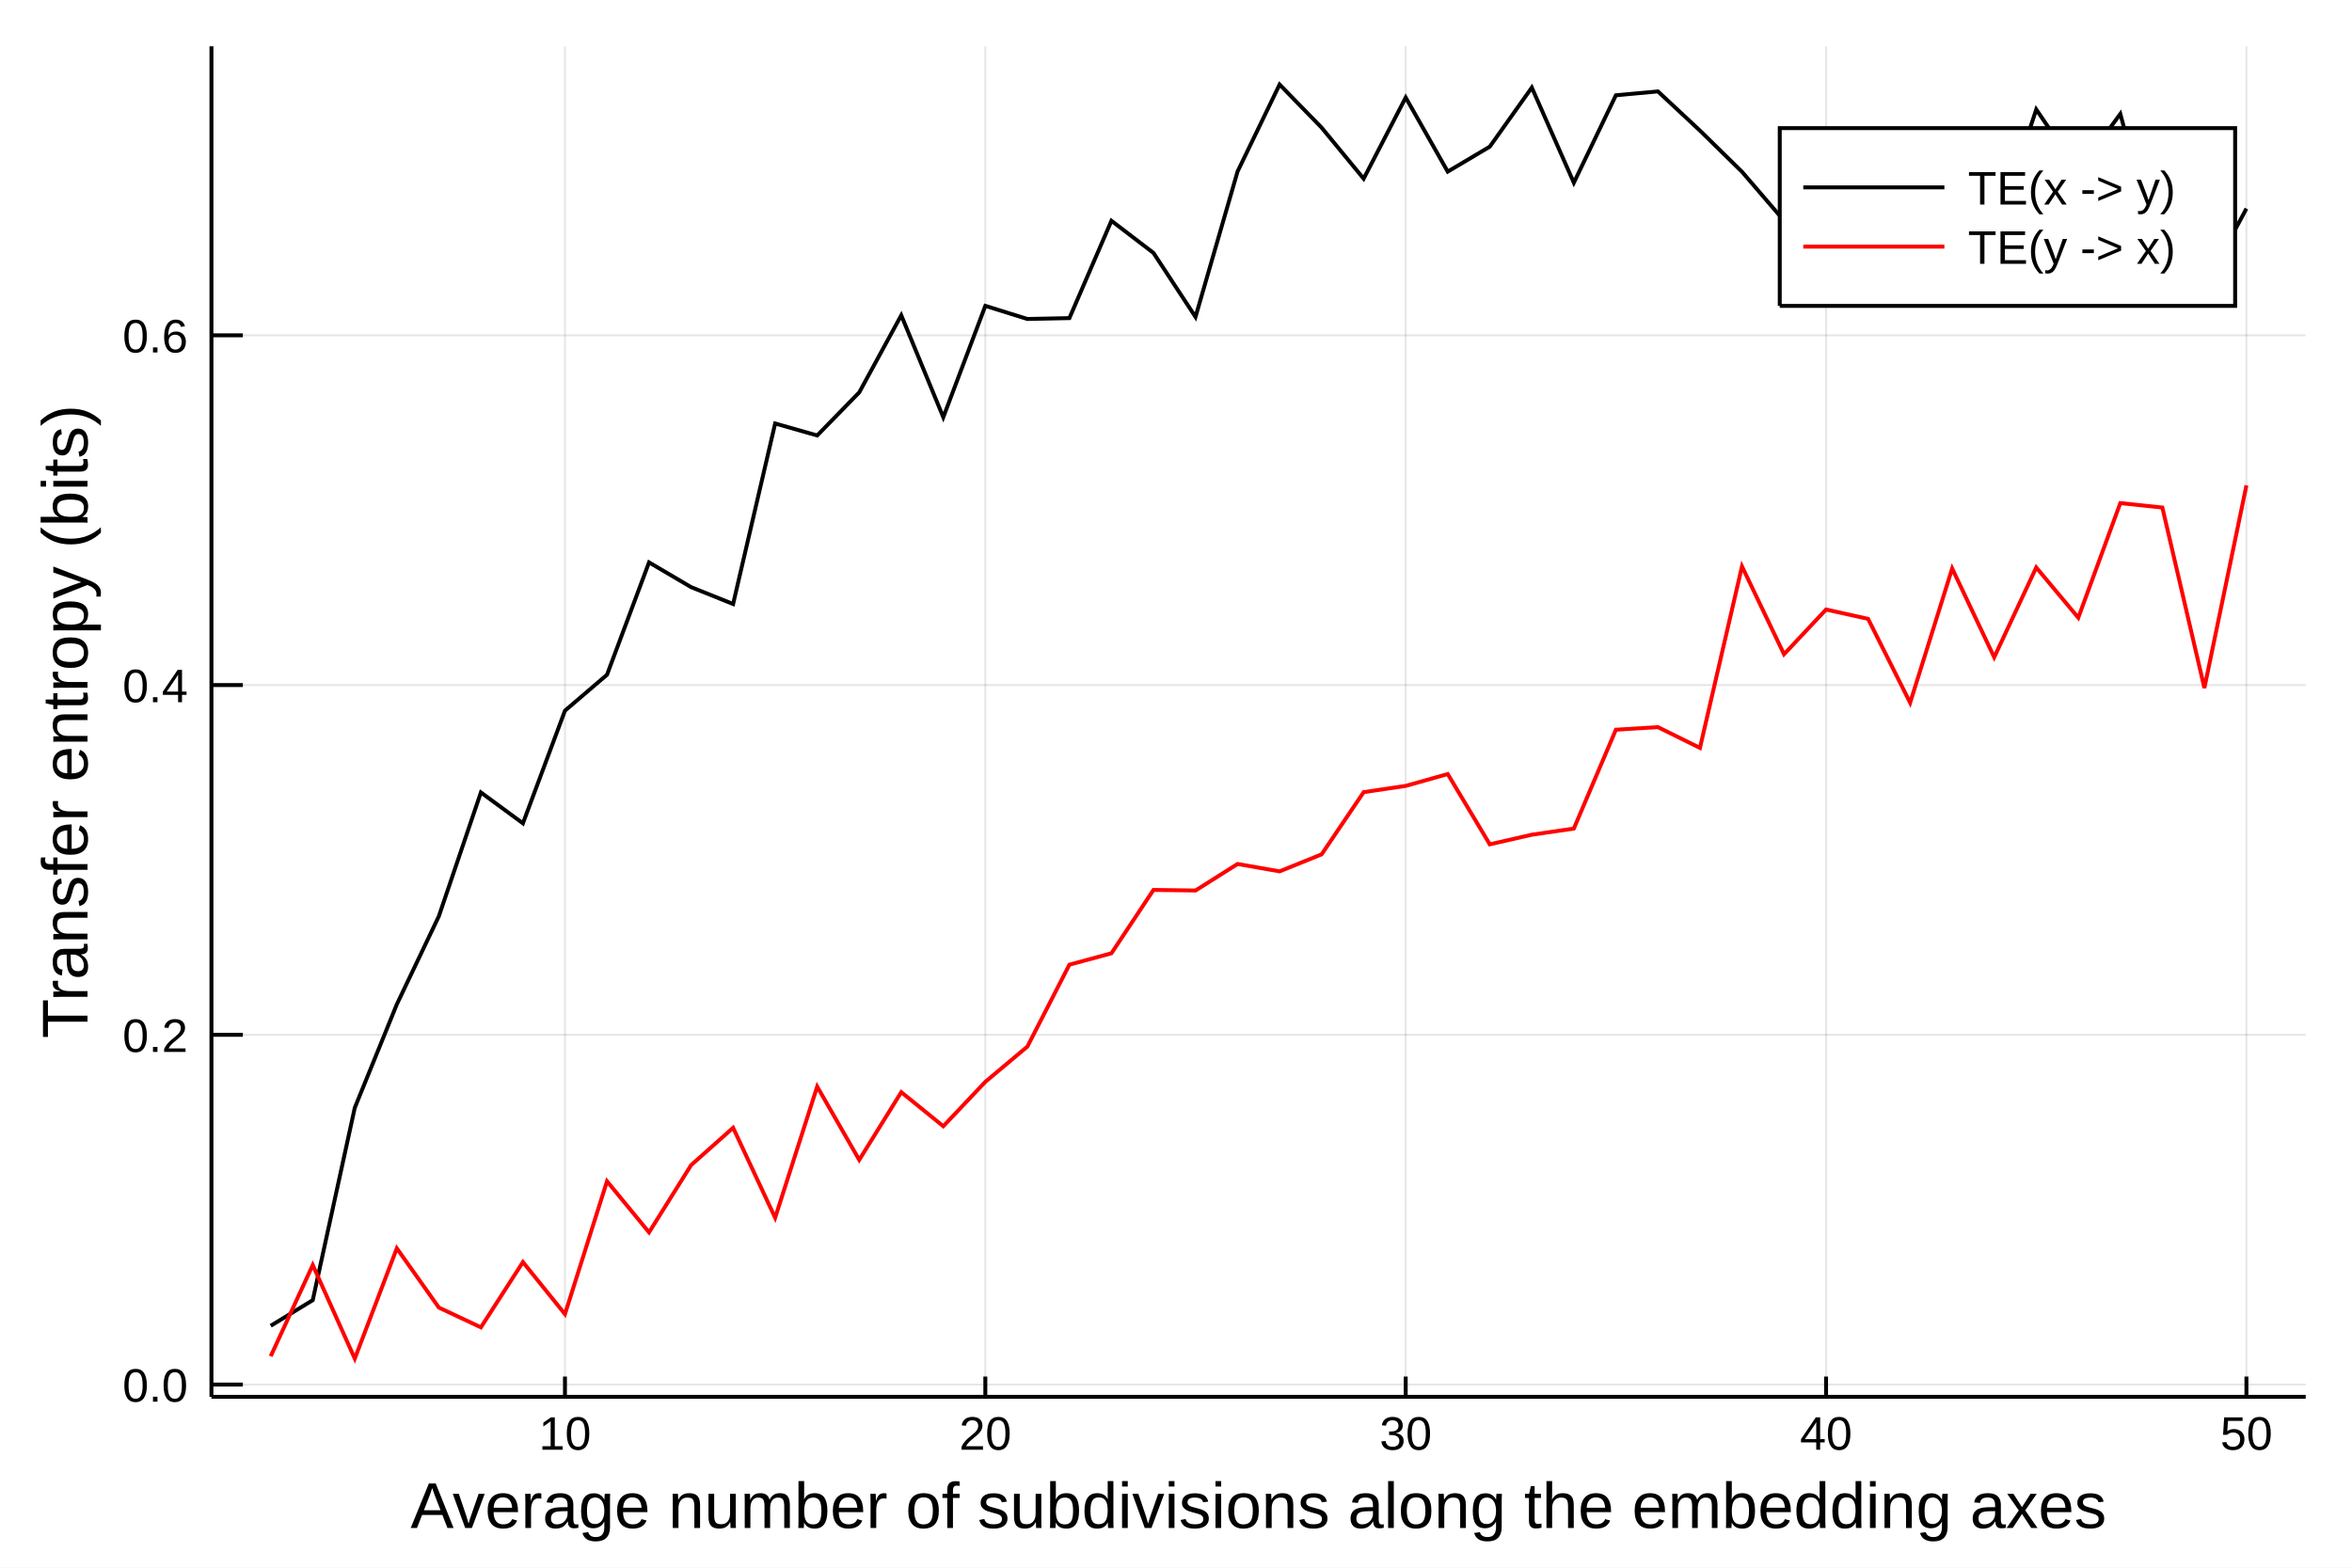
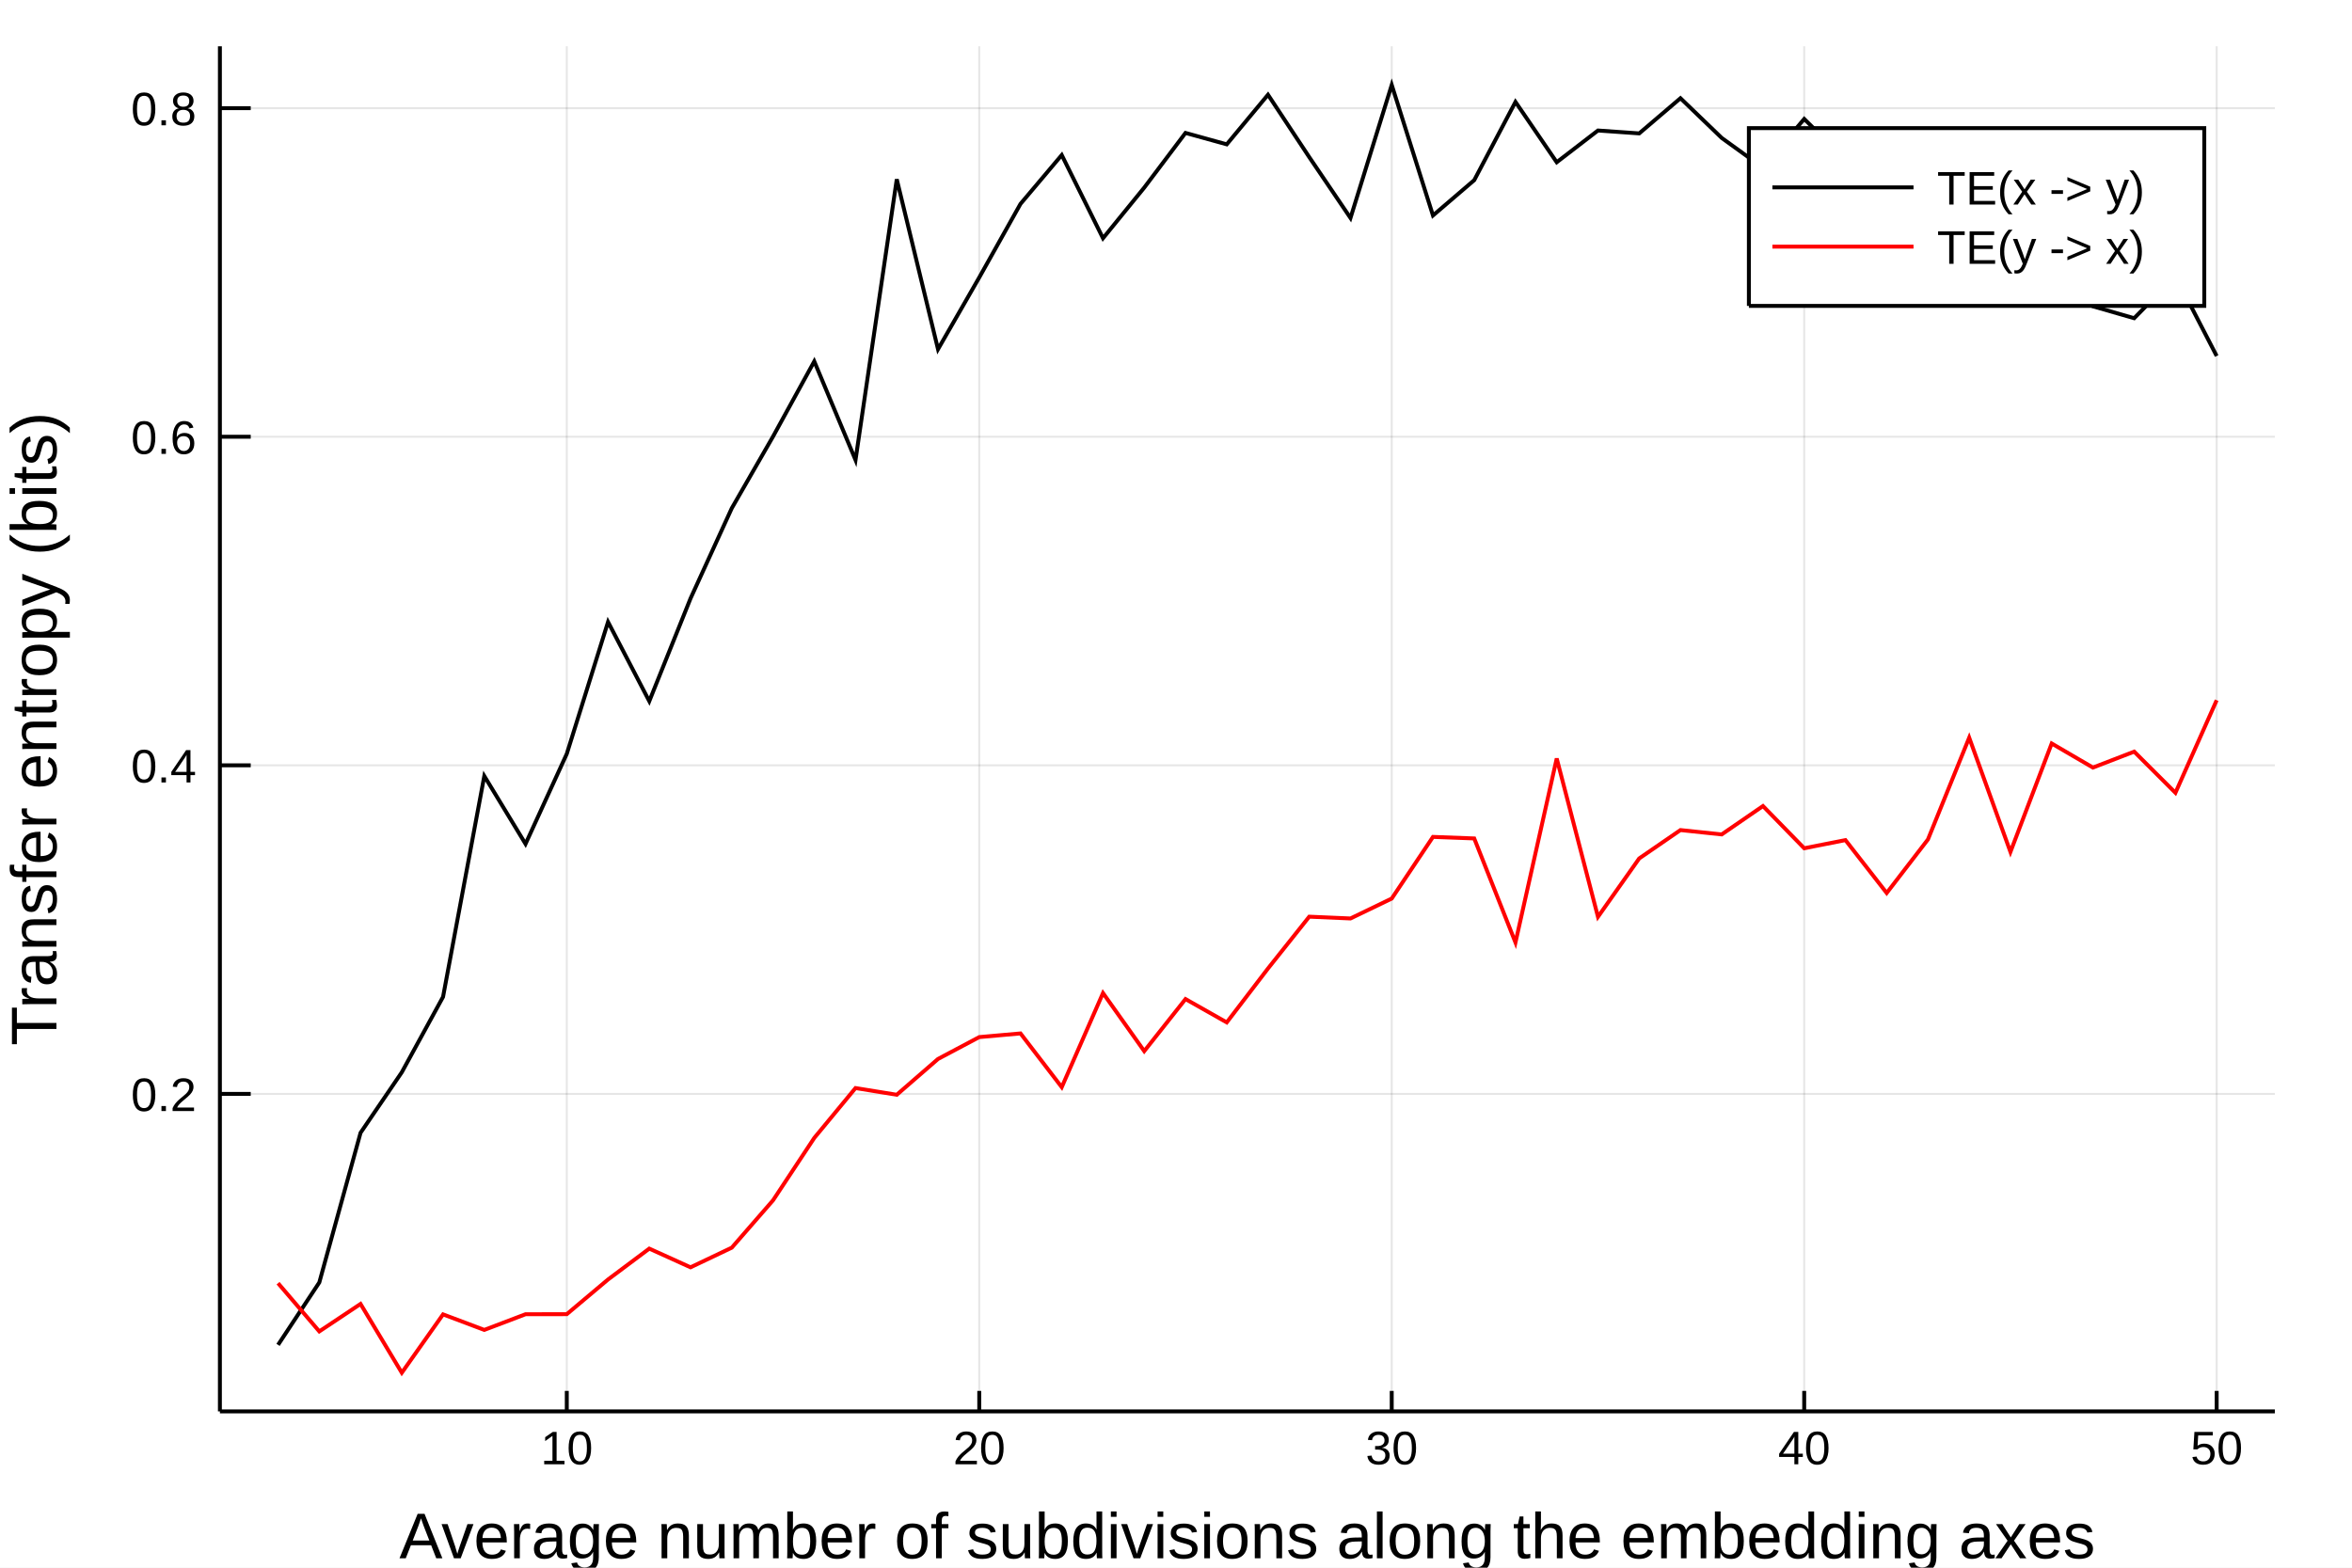
<svg xmlns="http://www.w3.org/2000/svg" width="600" height="400" viewBox="0 0 2400 1600">
  <defs>
-     <clipPath id="clip7500">
+     <clipPath id="clip0600">
      <rect x="0" y="0" width="2400" height="1600" />
    </clipPath>
  </defs>
-   <path clip-path="url(#clip7500)" d=" M0 1600 L2400 1600 L2400 0 L0 0  Z   " fill="#ffffff" fill-rule="evenodd" fill-opacity="1" />
+   <path clip-path="url(#clip0600)" d=" M0 1600 L2400 1600 L2400 0 L0 0  Z   " fill="#ffffff" fill-rule="evenodd" fill-opacity="1" />
  <defs>
-     <clipPath id="clip7501">
+     <clipPath id="clip0601">
      <rect x="480" y="0" width="1681" height="1600" />
    </clipPath>
  </defs>
-   <path clip-path="url(#clip7500)" d=" M215.754 1425.62 L2352.76 1425.62 L2352.76 47.244 L215.754 47.244  Z   " fill="#ffffff" fill-rule="evenodd" fill-opacity="1" />
+   <path clip-path="url(#clip0600)" d=" M224.386 1440.48 L2321.26 1440.48 L2321.26 47.244 L224.386 47.244  Z   " fill="#ffffff" fill-rule="evenodd" fill-opacity="1" />
  <defs>
-     <clipPath id="clip7502">
-       <rect x="215" y="47" width="2138" height="1379" />
+     <clipPath id="clip0602">
+       <rect x="224" y="47" width="2098" height="1394" />
    </clipPath>
  </defs>
-   <polyline clip-path="url(#clip7502)" style="stroke:#000000; stroke-width:2; stroke-opacity:0.1; fill:none" points="   576.496,1425.62 576.496,47.244    " />
-   <polyline clip-path="url(#clip7502)" style="stroke:#000000; stroke-width:2; stroke-opacity:0.1; fill:none" points="   1005.44,1425.62 1005.44,47.244    " />
-   <polyline clip-path="url(#clip7502)" style="stroke:#000000; stroke-width:2; stroke-opacity:0.1; fill:none" points="   1434.39,1425.62 1434.39,47.244    " />
-   <polyline clip-path="url(#clip7502)" style="stroke:#000000; stroke-width:2; stroke-opacity:0.1; fill:none" points="   1863.33,1425.62 1863.33,47.244    " />
-   <polyline clip-path="url(#clip7502)" style="stroke:#000000; stroke-width:2; stroke-opacity:0.1; fill:none" points="   2292.27,1425.62 2292.27,47.244    " />
-   <polyline clip-path="url(#clip7502)" style="stroke:#000000; stroke-width:2; stroke-opacity:0.1; fill:none" points="   215.754,1413.09 2352.76,1413.09    " />
-   <polyline clip-path="url(#clip7502)" style="stroke:#000000; stroke-width:2; stroke-opacity:0.1; fill:none" points="   215.754,1056.13 2352.76,1056.13    " />
-   <polyline clip-path="url(#clip7502)" style="stroke:#000000; stroke-width:2; stroke-opacity:0.1; fill:none" points="   215.754,699.175 2352.76,699.175    " />
-   <polyline clip-path="url(#clip7502)" style="stroke:#000000; stroke-width:2; stroke-opacity:0.1; fill:none" points="   215.754,342.217 2352.76,342.217    " />
-   <polyline clip-path="url(#clip7500)" style="stroke:#000000; stroke-width:4; stroke-opacity:1; fill:none" points="   215.754,1425.62 2352.76,1425.62    " />
-   <polyline clip-path="url(#clip7500)" style="stroke:#000000; stroke-width:4; stroke-opacity:1; fill:none" points="   215.754,1425.62 215.754,47.244    " />
-   <polyline clip-path="url(#clip7500)" style="stroke:#000000; stroke-width:4; stroke-opacity:1; fill:none" points="   576.496,1425.62 576.496,1404.94    " />
-   <polyline clip-path="url(#clip7500)" style="stroke:#000000; stroke-width:4; stroke-opacity:1; fill:none" points="   1005.44,1425.62 1005.44,1404.94    " />
-   <polyline clip-path="url(#clip7500)" style="stroke:#000000; stroke-width:4; stroke-opacity:1; fill:none" points="   1434.39,1425.62 1434.39,1404.94    " />
-   <polyline clip-path="url(#clip7500)" style="stroke:#000000; stroke-width:4; stroke-opacity:1; fill:none" points="   1863.33,1425.62 1863.33,1404.94    " />
-   <polyline clip-path="url(#clip7500)" style="stroke:#000000; stroke-width:4; stroke-opacity:1; fill:none" points="   2292.27,1425.62 2292.27,1404.94    " />
-   <polyline clip-path="url(#clip7500)" style="stroke:#000000; stroke-width:4; stroke-opacity:1; fill:none" points="   215.754,1413.09 247.809,1413.09    " />
-   <polyline clip-path="url(#clip7500)" style="stroke:#000000; stroke-width:4; stroke-opacity:1; fill:none" points="   215.754,1056.13 247.809,1056.13    " />
-   <polyline clip-path="url(#clip7500)" style="stroke:#000000; stroke-width:4; stroke-opacity:1; fill:none" points="   215.754,699.175 247.809,699.175    " />
-   <polyline clip-path="url(#clip7500)" style="stroke:#000000; stroke-width:4; stroke-opacity:1; fill:none" points="   215.754,342.217 247.809,342.217    " />
-   <g clip-path="url(#clip7500)">
-     <text style="fill:#000000; fill-opacity:1; font-family:Arial,Helvetica Neue,Helvetica,sans-serif; font-size:48px; text-anchor:middle;" transform="rotate(0, 576.496, 1479.62)" x="576.496" y="1479.62">10</text>
+   <polyline clip-path="url(#clip0602)" style="stroke:#000000; stroke-width:2; stroke-opacity:0.1; fill:none" points="   578.355,1440.48 578.355,47.244    " />
+   <polyline clip-path="url(#clip0602)" style="stroke:#000000; stroke-width:2; stroke-opacity:0.1; fill:none" points="   999.245,1440.48 999.245,47.244    " />
+   <polyline clip-path="url(#clip0602)" style="stroke:#000000; stroke-width:2; stroke-opacity:0.1; fill:none" points="   1420.13,1440.48 1420.13,47.244    " />
+   <polyline clip-path="url(#clip0602)" style="stroke:#000000; stroke-width:2; stroke-opacity:0.1; fill:none" points="   1841.02,1440.48 1841.02,47.244    " />
+   <polyline clip-path="url(#clip0602)" style="stroke:#000000; stroke-width:2; stroke-opacity:0.1; fill:none" points="   2261.91,1440.48 2261.91,47.244    " />
+   <polyline clip-path="url(#clip0602)" style="stroke:#000000; stroke-width:2; stroke-opacity:0.1; fill:none" points="   224.386,1116.44 2321.26,1116.44    " />
+   <polyline clip-path="url(#clip0602)" style="stroke:#000000; stroke-width:2; stroke-opacity:0.1; fill:none" points="   224.386,781.091 2321.26,781.091    " />
+   <polyline clip-path="url(#clip0602)" style="stroke:#000000; stroke-width:2; stroke-opacity:0.1; fill:none" points="   224.386,445.741 2321.26,445.741    " />
+   <polyline clip-path="url(#clip0602)" style="stroke:#000000; stroke-width:2; stroke-opacity:0.1; fill:none" points="   224.386,110.392 2321.26,110.392    " />
+   <polyline clip-path="url(#clip0600)" style="stroke:#000000; stroke-width:4; stroke-opacity:1; fill:none" points="   224.386,1440.48 2321.26,1440.48    " />
+   <polyline clip-path="url(#clip0600)" style="stroke:#000000; stroke-width:4; stroke-opacity:1; fill:none" points="   224.386,1440.48 224.386,47.244    " />
+   <polyline clip-path="url(#clip0600)" style="stroke:#000000; stroke-width:4; stroke-opacity:1; fill:none" points="   578.355,1440.48 578.355,1419.58    " />
+   <polyline clip-path="url(#clip0600)" style="stroke:#000000; stroke-width:4; stroke-opacity:1; fill:none" points="   999.245,1440.48 999.245,1419.58    " />
+   <polyline clip-path="url(#clip0600)" style="stroke:#000000; stroke-width:4; stroke-opacity:1; fill:none" points="   1420.13,1440.48 1420.13,1419.58    " />
+   <polyline clip-path="url(#clip0600)" style="stroke:#000000; stroke-width:4; stroke-opacity:1; fill:none" points="   1841.02,1440.48 1841.02,1419.58    " />
+   <polyline clip-path="url(#clip0600)" style="stroke:#000000; stroke-width:4; stroke-opacity:1; fill:none" points="   2261.91,1440.48 2261.91,1419.58    " />
+   <polyline clip-path="url(#clip0600)" style="stroke:#000000; stroke-width:4; stroke-opacity:1; fill:none" points="   224.386,1116.44 255.839,1116.44    " />
+   <polyline clip-path="url(#clip0600)" style="stroke:#000000; stroke-width:4; stroke-opacity:1; fill:none" points="   224.386,781.091 255.839,781.091    " />
+   <polyline clip-path="url(#clip0600)" style="stroke:#000000; stroke-width:4; stroke-opacity:1; fill:none" points="   224.386,445.741 255.839,445.741    " />
+   <polyline clip-path="url(#clip0600)" style="stroke:#000000; stroke-width:4; stroke-opacity:1; fill:none" points="   224.386,110.392 255.839,110.392    " />
+   <g clip-path="url(#clip0600)">
+     <text style="fill:#000000; fill-opacity:1; font-family:Arial,Helvetica Neue,Helvetica,sans-serif; font-size:48px; text-anchor:middle;" transform="rotate(0, 578.355, 1494.48)" x="578.355" y="1494.48">10</text>
  </g>
-   <g clip-path="url(#clip7500)">
-     <text style="fill:#000000; fill-opacity:1; font-family:Arial,Helvetica Neue,Helvetica,sans-serif; font-size:48px; text-anchor:middle;" transform="rotate(0, 1005.44, 1479.62)" x="1005.44" y="1479.62">20</text>
+   <g clip-path="url(#clip0600)">
+     <text style="fill:#000000; fill-opacity:1; font-family:Arial,Helvetica Neue,Helvetica,sans-serif; font-size:48px; text-anchor:middle;" transform="rotate(0, 999.245, 1494.48)" x="999.245" y="1494.48">20</text>
  </g>
-   <g clip-path="url(#clip7500)">
-     <text style="fill:#000000; fill-opacity:1; font-family:Arial,Helvetica Neue,Helvetica,sans-serif; font-size:48px; text-anchor:middle;" transform="rotate(0, 1434.39, 1479.62)" x="1434.39" y="1479.62">30</text>
+   <g clip-path="url(#clip0600)">
+     <text style="fill:#000000; fill-opacity:1; font-family:Arial,Helvetica Neue,Helvetica,sans-serif; font-size:48px; text-anchor:middle;" transform="rotate(0, 1420.13, 1494.48)" x="1420.13" y="1494.48">30</text>
  </g>
-   <g clip-path="url(#clip7500)">
-     <text style="fill:#000000; fill-opacity:1; font-family:Arial,Helvetica Neue,Helvetica,sans-serif; font-size:48px; text-anchor:middle;" transform="rotate(0, 1863.33, 1479.62)" x="1863.33" y="1479.62">40</text>
+   <g clip-path="url(#clip0600)">
+     <text style="fill:#000000; fill-opacity:1; font-family:Arial,Helvetica Neue,Helvetica,sans-serif; font-size:48px; text-anchor:middle;" transform="rotate(0, 1841.02, 1494.48)" x="1841.02" y="1494.48">40</text>
  </g>
-   <g clip-path="url(#clip7500)">
-     <text style="fill:#000000; fill-opacity:1; font-family:Arial,Helvetica Neue,Helvetica,sans-serif; font-size:48px; text-anchor:middle;" transform="rotate(0, 2292.27, 1479.62)" x="2292.27" y="1479.62">50</text>
+   <g clip-path="url(#clip0600)">
+     <text style="fill:#000000; fill-opacity:1; font-family:Arial,Helvetica Neue,Helvetica,sans-serif; font-size:48px; text-anchor:middle;" transform="rotate(0, 2261.91, 1494.48)" x="2261.91" y="1494.48">50</text>
  </g>
-   <g clip-path="url(#clip7500)">
-     <text style="fill:#000000; fill-opacity:1; font-family:Arial,Helvetica Neue,Helvetica,sans-serif; font-size:48px; text-anchor:end;" transform="rotate(0, 191.754, 1430.59)" x="191.754" y="1430.59">0.0</text>
+   <g clip-path="url(#clip0600)">
+     <text style="fill:#000000; fill-opacity:1; font-family:Arial,Helvetica Neue,Helvetica,sans-serif; font-size:48px; text-anchor:end;" transform="rotate(0, 200.386, 1133.94)" x="200.386" y="1133.94">0.2</text>
  </g>
-   <g clip-path="url(#clip7500)">
-     <text style="fill:#000000; fill-opacity:1; font-family:Arial,Helvetica Neue,Helvetica,sans-serif; font-size:48px; text-anchor:end;" transform="rotate(0, 191.754, 1073.63)" x="191.754" y="1073.63">0.2</text>
+   <g clip-path="url(#clip0600)">
+     <text style="fill:#000000; fill-opacity:1; font-family:Arial,Helvetica Neue,Helvetica,sans-serif; font-size:48px; text-anchor:end;" transform="rotate(0, 200.386, 798.591)" x="200.386" y="798.591">0.4</text>
  </g>
-   <g clip-path="url(#clip7500)">
-     <text style="fill:#000000; fill-opacity:1; font-family:Arial,Helvetica Neue,Helvetica,sans-serif; font-size:48px; text-anchor:end;" transform="rotate(0, 191.754, 716.675)" x="191.754" y="716.675">0.4</text>
+   <g clip-path="url(#clip0600)">
+     <text style="fill:#000000; fill-opacity:1; font-family:Arial,Helvetica Neue,Helvetica,sans-serif; font-size:48px; text-anchor:end;" transform="rotate(0, 200.386, 463.241)" x="200.386" y="463.241">0.6</text>
  </g>
-   <g clip-path="url(#clip7500)">
-     <text style="fill:#000000; fill-opacity:1; font-family:Arial,Helvetica Neue,Helvetica,sans-serif; font-size:48px; text-anchor:end;" transform="rotate(0, 191.754, 359.717)" x="191.754" y="359.717">0.6</text>
+   <g clip-path="url(#clip0600)">
+     <text style="fill:#000000; fill-opacity:1; font-family:Arial,Helvetica Neue,Helvetica,sans-serif; font-size:48px; text-anchor:end;" transform="rotate(0, 200.386, 127.892)" x="200.386" y="127.892">0.8</text>
  </g>
-   <g clip-path="url(#clip7500)">
-     <text style="fill:#000000; fill-opacity:1; font-family:Arial,Helvetica Neue,Helvetica,sans-serif; font-size:66px; text-anchor:middle;" transform="rotate(0, 1284.25, 1559.48)" x="1284.25" y="1559.48">Average number of subdivisions along the embedding axes</text>
+   <g clip-path="url(#clip0600)">
+     <text style="fill:#000000; fill-opacity:1; font-family:Arial,Helvetica Neue,Helvetica,sans-serif; font-size:66px; text-anchor:middle;" transform="rotate(0, 1272.82, 1590.4)" x="1272.82" y="1590.4">Average number of subdivisions along the embedding axes</text>
  </g>
-   <g clip-path="url(#clip7500)">
-     <text style="fill:#000000; fill-opacity:1; font-family:Arial,Helvetica Neue,Helvetica,sans-serif; font-size:66px; text-anchor:middle;" transform="rotate(-90, 89.2861, 736.431)" x="89.286" y="736.431">Transfer entropy (bits)</text>
+   <g clip-path="url(#clip0600)">
+     <text style="fill:#000000; fill-opacity:1; font-family:Arial,Helvetica Neue,Helvetica,sans-serif; font-size:66px; text-anchor:middle;" transform="rotate(-90, 57.6, 743.863)" x="57.6" y="743.863">Transfer entropy (bits)</text>
  </g>
-   <polyline clip-path="url(#clip7502)" style="stroke:#000000; stroke-width:4; stroke-opacity:1; fill:none" points="   276.235,1353.12 319.13,1326.95 362.024,1130.59 404.919,1025.05 447.813,935.074 490.708,808.768 533.602,840.285 576.496,725.314 619.391,688.66 662.285,573.987    705.18,599.228 748.074,616.462 790.969,432.226 833.863,444.438 876.758,400.508 919.652,321.784 962.547,425.844 1005.44,312.18 1048.34,325.551 1091.23,324.655    1134.12,225.337 1177.02,258.142 1219.91,323.47 1262.81,175.08 1305.7,86.255 1348.6,130.29 1391.49,182.362 1434.39,99.525 1477.28,175.158 1520.17,149.699    1563.07,89.38 1605.96,186.496 1648.86,97.249 1691.75,93.285 1734.65,133.3 1777.54,175.317 1820.44,225.211 1863.33,192.043 1906.22,156.262 1949.12,231.579    1992.01,174.054 2034.91,241.741 2077.8,111.705 2120.7,174.721 2163.59,116.238 2206.49,275.806 2249.38,292.825 2292.27,212.903    " />
-   <polyline clip-path="url(#clip7502)" style="stroke:#ff0000; stroke-width:4; stroke-opacity:1; fill:none" points="   276.235,1384.21 319.13,1291.1 362.024,1386.61 404.919,1274.05 447.813,1334.51 490.708,1354.7 533.602,1288.09 576.496,1341.21 619.391,1205.61 662.285,1257.74    705.18,1189.17 748.074,1151.02 790.969,1242.87 833.863,1108.99 876.758,1183.8 919.652,1114.68 962.547,1149.44 1005.44,1104.13 1048.34,1068.14 1091.23,984.557    1134.12,972.943 1177.02,908.27 1219.91,908.851 1262.81,881.803 1305.7,889.324 1348.6,871.949 1391.49,808.48 1434.39,802.085 1477.28,789.996 1520.17,861.725    1563.07,851.92 1605.96,845.651 1648.86,744.756 1691.75,742.116 1734.65,763.326 1777.54,578.088 1820.44,667.745 1863.33,622.091 1906.22,631.629 1949.12,717.21    1992.01,580.189 2034.91,670.832 2077.8,579.154 2120.7,630.447 2163.59,513.468 2206.49,517.99 2249.38,702.173 2292.27,495.378    " />
-   <path clip-path="url(#clip7500)" d=" M1816.07 312.204 L2280.76 312.204 L2280.76 130.764 L1816.07 130.764  Z   " fill="#ffffff" fill-rule="evenodd" fill-opacity="1" />
-   <polyline clip-path="url(#clip7500)" style="stroke:#000000; stroke-width:4; stroke-opacity:1; fill:none" points="   1816.07,312.204 2280.76,312.204 2280.76,130.764 1816.07,130.764 1816.07,312.204    " />
-   <polyline clip-path="url(#clip7500)" style="stroke:#000000; stroke-width:4; stroke-opacity:1; fill:none" points="   1840.07,191.244 1984.07,191.244    " />
-   <g clip-path="url(#clip7500)">
-     <text style="fill:#000000; fill-opacity:1; font-family:Arial,Helvetica Neue,Helvetica,sans-serif; font-size:48px; text-anchor:start;" transform="rotate(0, 2008.07, 208.744)" x="2008.07" y="208.744">TE(x -&gt; y)</text>
+   <polyline clip-path="url(#clip0602)" style="stroke:#000000; stroke-width:4; stroke-opacity:1; fill:none" points="   283.732,1372.58 325.821,1308.88 367.91,1156.14 409.999,1094.38 452.088,1017.43 494.177,792.023 536.266,861.306 578.355,769.353 620.444,634.743 662.533,715.644    704.622,610.781 746.711,518.698 788.8,445.522 830.889,368.814 872.978,469.457 915.067,182.962 957.156,356.419 999.245,283.154 1041.33,208.069 1083.42,158.241    1125.51,243.16 1167.6,191.476 1209.69,135.659 1251.78,147.319 1293.87,96.685 1335.96,160.346 1378.05,222.481 1420.13,86.675 1462.22,219.924 1504.31,183.87    1546.4,104.014 1588.49,165.57 1630.58,133.195 1672.67,136.144 1714.76,100.247 1756.85,140.767 1798.94,171.178 1841.02,121.419 1883.11,163.073 1925.2,200.692    1967.29,233.691 2009.38,305.292 2051.47,189.696 2093.56,291.319 2135.65,312.642 2177.74,324.771 2219.83,281.812 2261.91,363.32    " />
+   <polyline clip-path="url(#clip0602)" style="stroke:#ff0000; stroke-width:4; stroke-opacity:1; fill:none" points="   283.732,1309.65 325.821,1358.84 367.91,1330.82 409.999,1401.05 452.088,1341.47 494.177,1357.32 536.266,1341.32 578.355,1341.26 620.444,1305.86 662.533,1274.36    704.622,1293.43 746.711,1273.39 788.8,1225.07 830.889,1161.39 872.978,1110.48 915.067,1117.32 957.156,1080.79 999.245,1058.47 1041.33,1054.73 1083.42,1109.58    1125.51,1013.52 1167.6,1072.8 1209.69,1019.66 1251.78,1043.48 1293.87,988.452 1335.96,935.572 1378.05,937.394 1420.13,917.079 1462.22,854.148 1504.31,855.72    1546.4,961.937 1588.49,774.098 1630.58,935.749 1672.67,876.123 1714.76,847.18 1756.85,851.618 1798.94,822.656 1841.02,865.725 1883.11,857.427 1925.2,911.398    1967.29,856.746 2009.38,752.856 2051.47,869.513 2093.56,758.813 2135.65,783.379 2177.74,767.132 2219.83,809.137 2261.91,714.656    " />
+   <path clip-path="url(#clip0600)" d=" M1784.57 312.204 L2249.26 312.204 L2249.26 130.764 L1784.57 130.764  Z   " fill="#ffffff" fill-rule="evenodd" fill-opacity="1" />
+   <polyline clip-path="url(#clip0600)" style="stroke:#000000; stroke-width:4; stroke-opacity:1; fill:none" points="   1784.57,312.204 2249.26,312.204 2249.26,130.764 1784.57,130.764 1784.57,312.204    " />
+   <polyline clip-path="url(#clip0600)" style="stroke:#000000; stroke-width:4; stroke-opacity:1; fill:none" points="   1808.57,191.244 1952.57,191.244    " />
+   <g clip-path="url(#clip0600)">
+     <text style="fill:#000000; fill-opacity:1; font-family:Arial,Helvetica Neue,Helvetica,sans-serif; font-size:48px; text-anchor:start;" transform="rotate(0, 1976.57, 208.744)" x="1976.57" y="208.744">TE(x -&gt; y)</text>
  </g>
-   <polyline clip-path="url(#clip7500)" style="stroke:#ff0000; stroke-width:4; stroke-opacity:1; fill:none" points="   1840.07,251.724 1984.07,251.724    " />
-   <g clip-path="url(#clip7500)">
-     <text style="fill:#000000; fill-opacity:1; font-family:Arial,Helvetica Neue,Helvetica,sans-serif; font-size:48px; text-anchor:start;" transform="rotate(0, 2008.07, 269.224)" x="2008.07" y="269.224">TE(y -&gt; x)</text>
+   <polyline clip-path="url(#clip0600)" style="stroke:#ff0000; stroke-width:4; stroke-opacity:1; fill:none" points="   1808.57,251.724 1952.57,251.724    " />
+   <g clip-path="url(#clip0600)">
+     <text style="fill:#000000; fill-opacity:1; font-family:Arial,Helvetica Neue,Helvetica,sans-serif; font-size:48px; text-anchor:start;" transform="rotate(0, 1976.57, 269.224)" x="1976.57" y="269.224">TE(y -&gt; x)</text>
  </g>
</svg>
